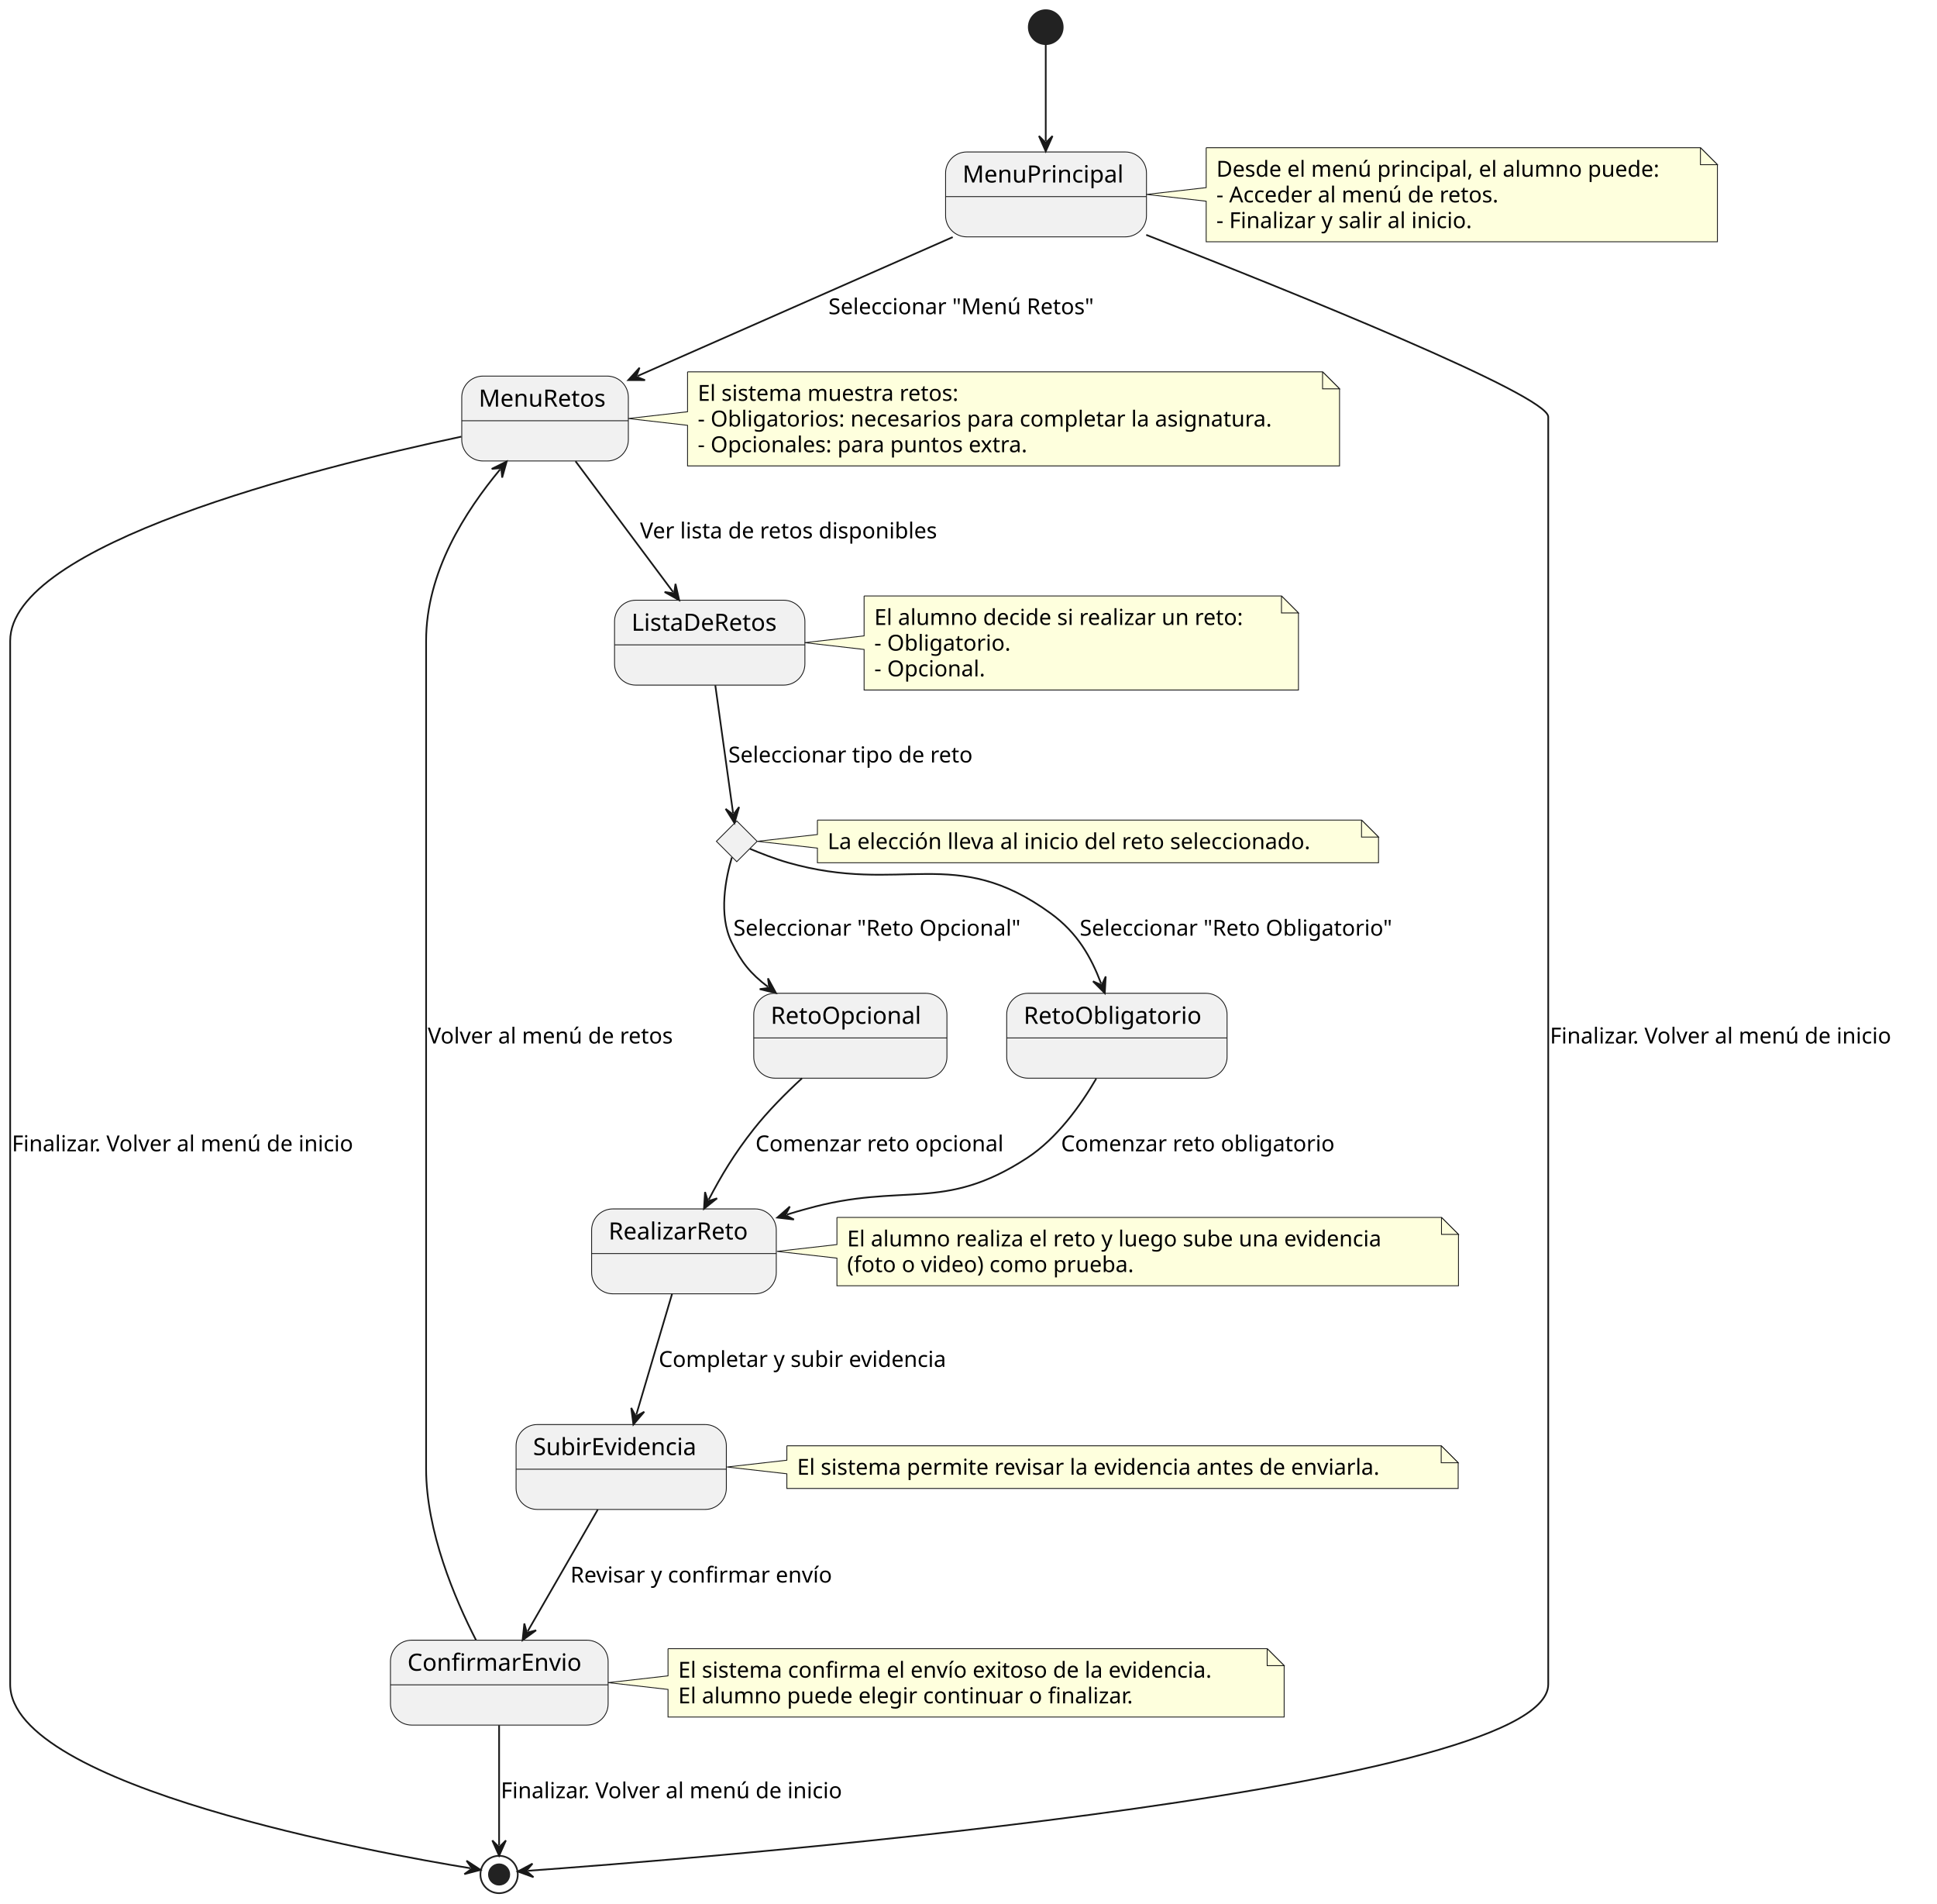
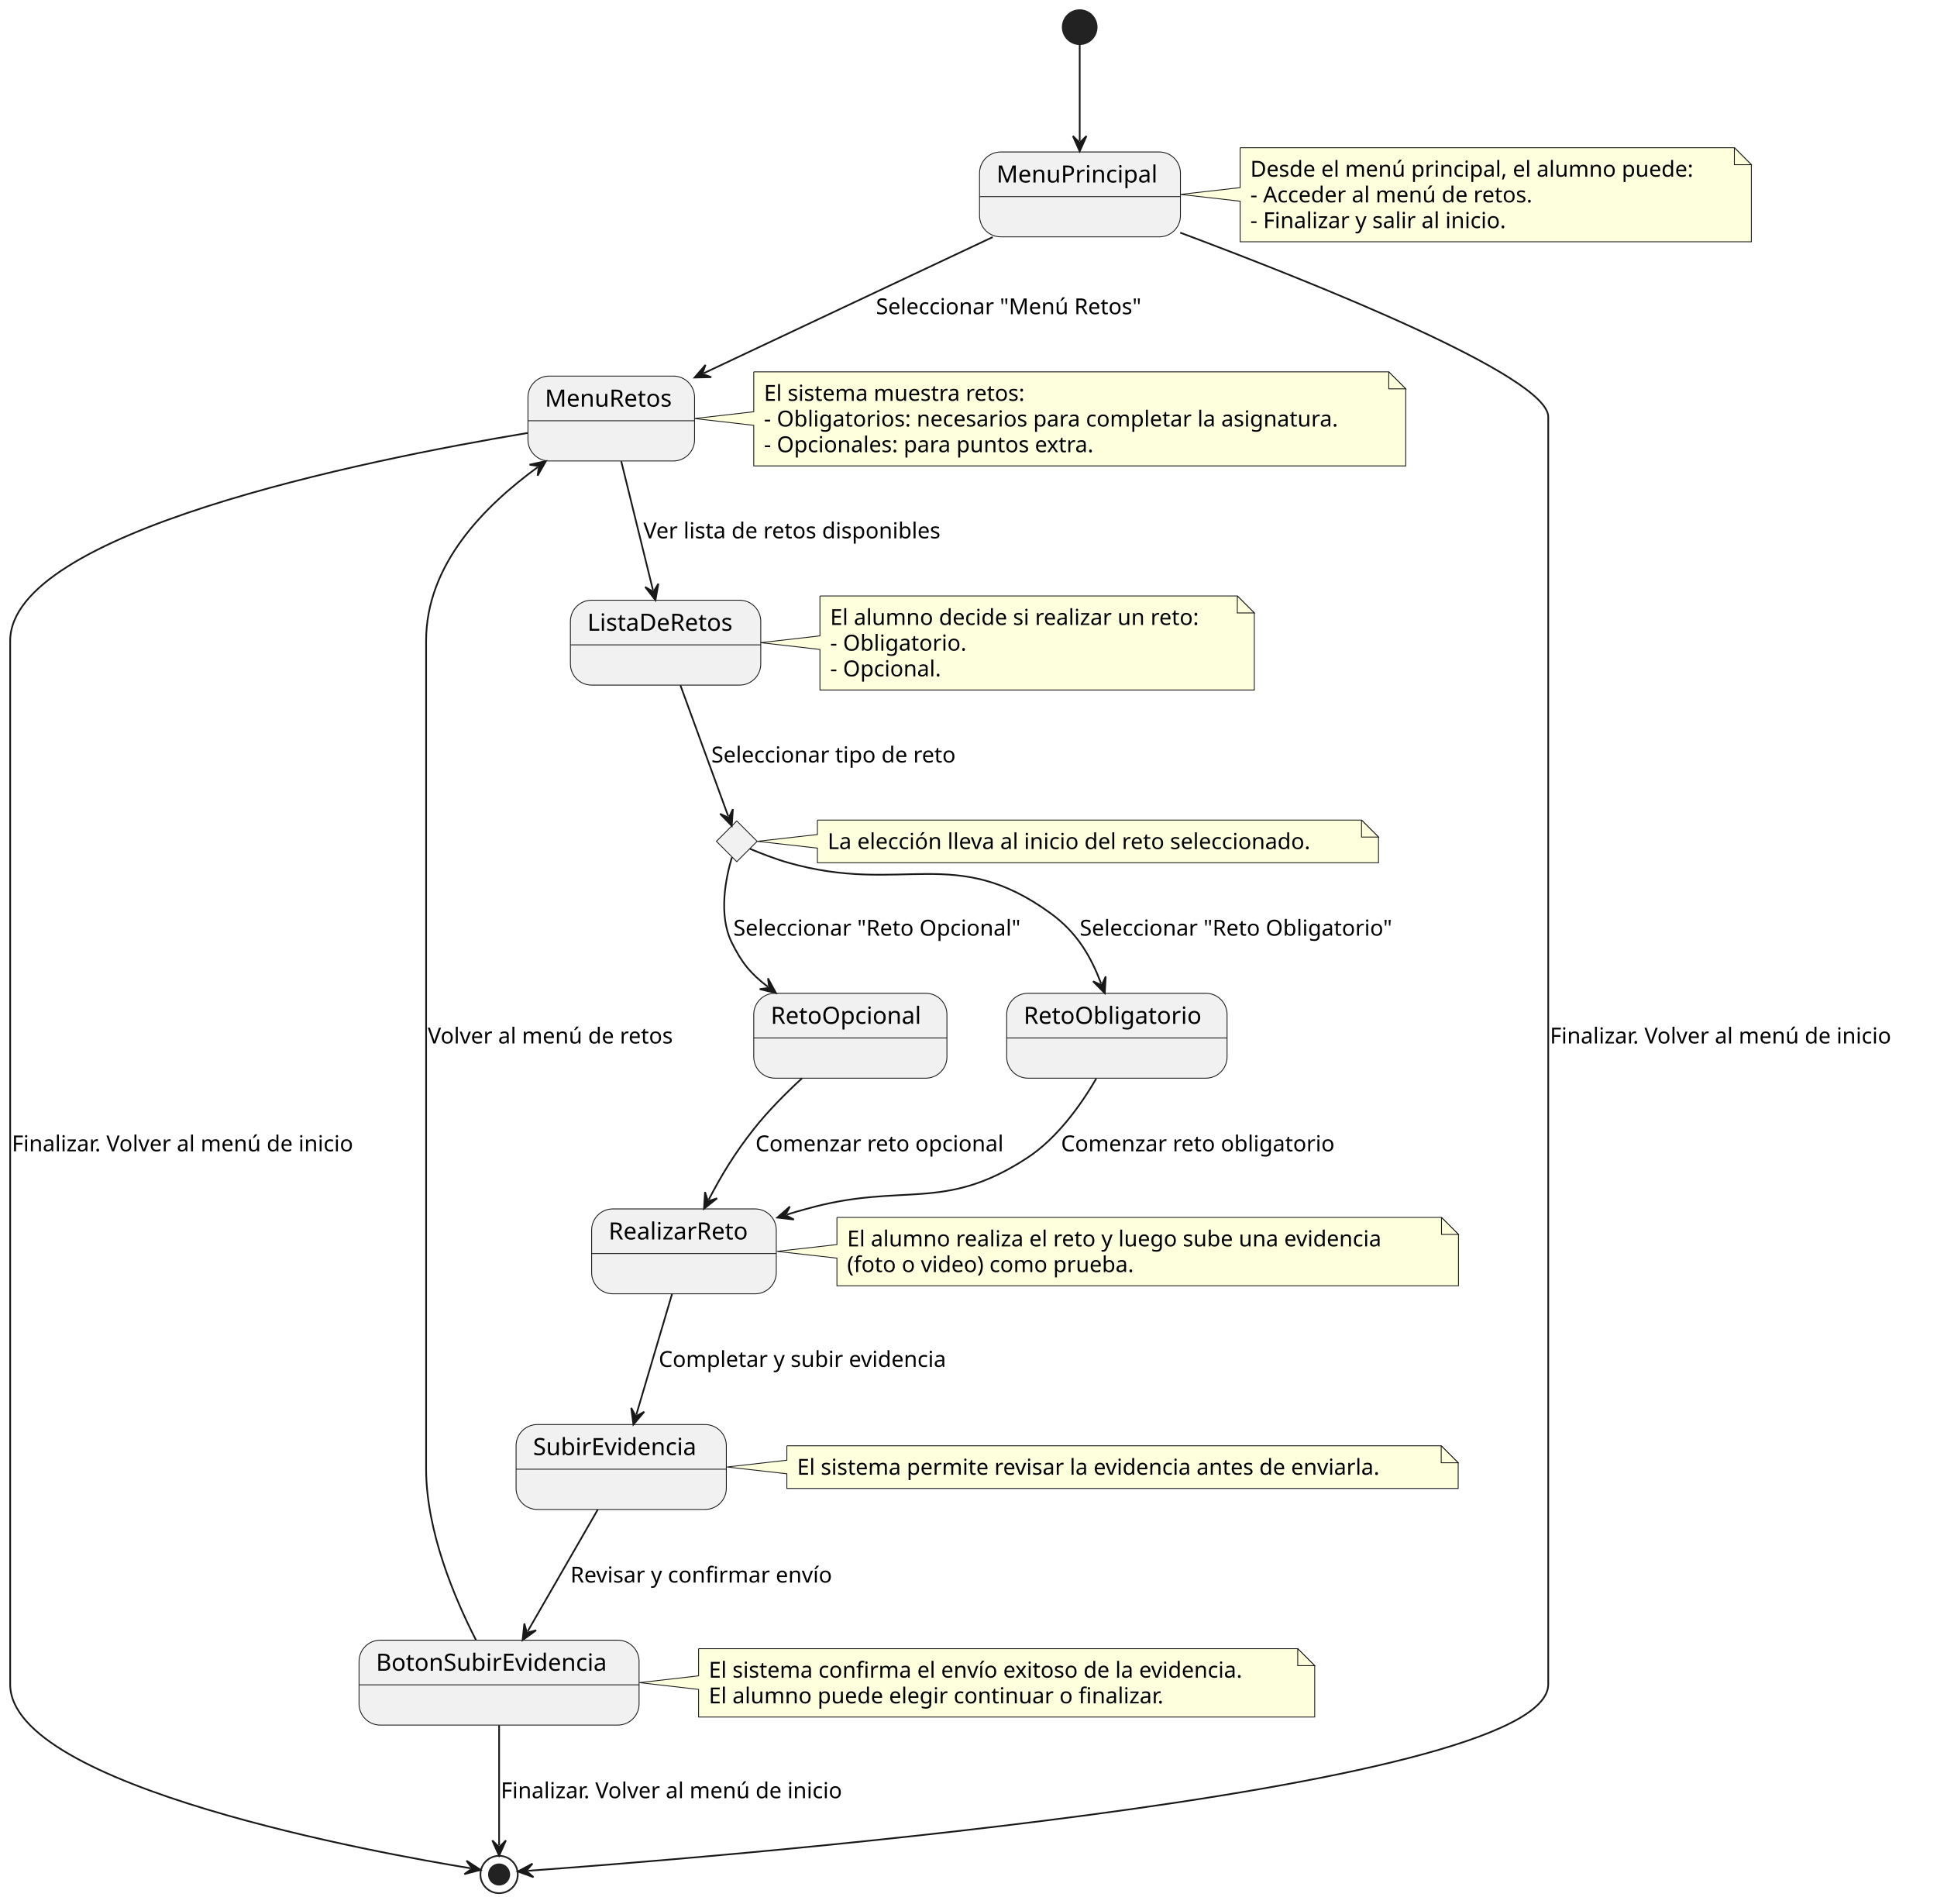
<svg xmlns="http://www.w3.org/2000/svg" contentStyleType="text/css" height="1121px" preserveAspectRatio="none" style="width:1141px;height:1121px;background:#FFFFFF;" version="1.1" viewBox="0 0 1141 1121" width="1141px" zoomAndPan="magnify">
  <defs />
  <g>
    <g id="elem_TipoDeReto">
      <polygon fill="#F1F1F1" points="434,483.5,446,495.5,434,507.5,422,495.5,434,483.5" style="stroke:#181818;stroke-width:0.5;" />
    </g>
-     <ellipse cx="616" cy="16" fill="#222222" rx="10" ry="10" style="stroke:#222222;stroke-width:1;" />
+     <ellipse cx="636" cy="16" fill="#222222" rx="10" ry="10" style="stroke:#222222;stroke-width:1;" />
    <g id="MenuPrincipal">
-       <rect fill="#F1F1F1" height="50" rx="12.5" ry="12.5" style="stroke:#181818;stroke-width:0.5;" width="118.342" x="557" y="89.5" />
-       <line style="stroke:#181818;stroke-width:0.5;" x1="557" x2="675.342" y1="115.797" y2="115.797" />
-       <text fill="#000000" font-family="sans-serif" font-size="14" lengthAdjust="spacing" textLength="98.342" x="567" y="107.495">MenuPrincipal</text>
+       <rect fill="#F1F1F1" height="50" rx="12.5" ry="12.5" style="stroke:#181818;stroke-width:0.5;" width="118.342" x="577" y="89.5" />
+       <line style="stroke:#181818;stroke-width:0.5;" x1="577" x2="695.342" y1="115.797" y2="115.797" />
+       <text fill="#000000" font-family="sans-serif" font-size="14" lengthAdjust="spacing" textLength="98.342" x="587" y="107.495">MenuPrincipal</text>
    </g>
    <g id="MenuRetos">
-       <rect fill="#F1F1F1" height="50" rx="12.5" ry="12.5" style="stroke:#181818;stroke-width:0.5;" width="98.128" x="272" y="221.5" />
-       <line style="stroke:#181818;stroke-width:0.5;" x1="272" x2="370.128" y1="247.797" y2="247.797" />
-       <text fill="#000000" font-family="sans-serif" font-size="14" lengthAdjust="spacing" textLength="78.128" x="282" y="239.495">MenuRetos</text>
+       <rect fill="#F1F1F1" height="50" rx="12.5" ry="12.5" style="stroke:#181818;stroke-width:0.5;" width="98.128" x="311" y="221.5" />
+       <line style="stroke:#181818;stroke-width:0.5;" x1="311" x2="409.128" y1="247.797" y2="247.797" />
+       <text fill="#000000" font-family="sans-serif" font-size="14" lengthAdjust="spacing" textLength="78.128" x="321" y="239.495">MenuRetos</text>
    </g>
    <ellipse cx="294" cy="1104" fill="none" rx="11" ry="11" style="stroke:#222222;stroke-width:1;" />
    <ellipse cx="294" cy="1104" fill="#222222" rx="6" ry="6" style="stroke:#222222;stroke-width:1;" />
    <g id="ListaDeRetos">
-       <rect fill="#F1F1F1" height="50" rx="12.5" ry="12.5" style="stroke:#181818;stroke-width:0.5;" width="112.135" x="362" y="353.5" />
-       <line style="stroke:#181818;stroke-width:0.5;" x1="362" x2="474.135" y1="379.797" y2="379.797" />
-       <text fill="#000000" font-family="sans-serif" font-size="14" lengthAdjust="spacing" textLength="92.135" x="372" y="371.495">ListaDeRetos</text>
+       <rect fill="#F1F1F1" height="50" rx="12.5" ry="12.5" style="stroke:#181818;stroke-width:0.5;" width="112.135" x="336" y="353.5" />
+       <line style="stroke:#181818;stroke-width:0.5;" x1="336" x2="448.135" y1="379.797" y2="379.797" />
+       <text fill="#000000" font-family="sans-serif" font-size="14" lengthAdjust="spacing" textLength="92.135" x="346" y="371.495">ListaDeRetos</text>
    </g>
    <g id="RetoObligatorio">
      <rect fill="#F1F1F1" height="50" rx="12.5" ry="12.5" style="stroke:#181818;stroke-width:0.5;" width="129.812" x="593" y="585" />
      <line style="stroke:#181818;stroke-width:0.5;" x1="593" x2="722.812" y1="611.297" y2="611.297" />
      <text fill="#000000" font-family="sans-serif" font-size="14" lengthAdjust="spacing" textLength="109.812" x="603" y="602.995">RetoObligatorio</text>
    </g>
    <g id="RetoOpcional">
      <rect fill="#F1F1F1" height="50" rx="12.5" ry="12.5" style="stroke:#181818;stroke-width:0.5;" width="113.796" x="444" y="585" />
      <line style="stroke:#181818;stroke-width:0.5;" x1="444" x2="557.796" y1="611.297" y2="611.297" />
      <text fill="#000000" font-family="sans-serif" font-size="14" lengthAdjust="spacing" textLength="93.796" x="454" y="602.995">RetoOpcional</text>
    </g>
    <g id="RealizarReto">
      <rect fill="#F1F1F1" height="50" rx="12.5" ry="12.5" style="stroke:#181818;stroke-width:0.5;" width="108.778" x="348.5" y="712" />
      <line style="stroke:#181818;stroke-width:0.5;" x1="348.5" x2="457.278" y1="738.297" y2="738.297" />
      <text fill="#000000" font-family="sans-serif" font-size="14" lengthAdjust="spacing" textLength="88.778" x="358.5" y="729.995">RealizarReto</text>
    </g>
    <g id="SubirEvidencia">
      <rect fill="#F1F1F1" height="50" rx="12.5" ry="12.5" style="stroke:#181818;stroke-width:0.5;" width="123.852" x="304" y="839" />
      <line style="stroke:#181818;stroke-width:0.5;" x1="304" x2="427.852" y1="865.297" y2="865.297" />
      <text fill="#000000" font-family="sans-serif" font-size="14" lengthAdjust="spacing" textLength="103.852" x="314" y="856.995">SubirEvidencia</text>
    </g>
-     <g id="ConfirmarEnvio">
-       <rect fill="#F1F1F1" height="50" rx="12.5" ry="12.5" style="stroke:#181818;stroke-width:0.5;" width="128.22" x="230" y="966" />
-       <line style="stroke:#181818;stroke-width:0.5;" x1="230" x2="358.22" y1="992.297" y2="992.297" />
-       <text fill="#000000" font-family="sans-serif" font-size="14" lengthAdjust="spacing" textLength="108.22" x="240" y="983.995">ConfirmarEnvio</text>
+     <g id="BotonSubirEvidencia">
+       <rect fill="#F1F1F1" height="50" rx="12.5" ry="12.5" style="stroke:#181818;stroke-width:0.5;" width="164.949" x="211.5" y="966" />
+       <line style="stroke:#181818;stroke-width:0.5;" x1="211.5" x2="376.449" y1="992.297" y2="992.297" />
+       <text fill="#000000" font-family="sans-serif" font-size="14" lengthAdjust="spacing" textLength="144.949" x="221.5" y="983.995">BotonSubirEvidencia</text>
    </g>
    <g id="elem_GMN2">
-       <path d="M710.5,87 L710.5,110.5 L675.34,114.5 L710.5,118.5 L710.5,142.398 A0,0 0 0 0 710.5,142.398 L1011.648,142.398 A0,0 0 0 0 1011.648,142.398 L1011.648,97 L1001.648,87 L710.5,87 A0,0 0 0 0 710.5,87 " fill="#FEFFDD" style="stroke:#181818;stroke-width:0.5;" />
-       <path d="M1001.648,87 L1001.648,97 L1011.648,97 L1001.648,87 " fill="#FEFFDD" style="stroke:#181818;stroke-width:0.5;" />
-       <text fill="#000000" font-family="sans-serif" font-size="13" lengthAdjust="spacing" textLength="280.147" x="716.5" y="104.067">Desde el menú principal, el alumno puede:</text>
-       <text fill="#000000" font-family="sans-serif" font-size="13" lengthAdjust="spacing" textLength="180.4" x="716.5" y="119.2">- Acceder al menú de retos.</text>
-       <text fill="#000000" font-family="sans-serif" font-size="13" lengthAdjust="spacing" textLength="164.893" x="716.5" y="134.333">- Finalizar y salir al inicio.</text>
+       <path d="M730.5,87 L730.5,110.5 L695.34,114.5 L730.5,118.5 L730.5,142.398 A0,0 0 0 0 730.5,142.398 L1031.648,142.398 A0,0 0 0 0 1031.648,142.398 L1031.648,97 L1021.648,87 L730.5,87 A0,0 0 0 0 730.5,87 " fill="#FEFFDD" style="stroke:#181818;stroke-width:0.5;" />
+       <path d="M1021.648,87 L1021.648,97 L1031.648,97 L1021.648,87 " fill="#FEFFDD" style="stroke:#181818;stroke-width:0.5;" />
+       <text fill="#000000" font-family="sans-serif" font-size="13" lengthAdjust="spacing" textLength="280.147" x="736.5" y="104.067">Desde el menú principal, el alumno puede:</text>
+       <text fill="#000000" font-family="sans-serif" font-size="13" lengthAdjust="spacing" textLength="180.4" x="736.5" y="119.2">- Acceder al menú de retos.</text>
+       <text fill="#000000" font-family="sans-serif" font-size="13" lengthAdjust="spacing" textLength="164.893" x="736.5" y="134.333">- Finalizar y salir al inicio.</text>
    </g>
    <g id="elem_GMN5">
-       <path d="M405,219 L405,242.5 L370.05,246.5 L405,250.5 L405,274.398 A0,0 0 0 0 405,274.398 L789.061,274.398 A0,0 0 0 0 789.061,274.398 L789.061,229 L779.061,219 L405,219 A0,0 0 0 0 405,219 " fill="#FEFFDD" style="stroke:#181818;stroke-width:0.5;" />
-       <path d="M779.061,219 L779.061,229 L789.061,229 L779.061,219 " fill="#FEFFDD" style="stroke:#181818;stroke-width:0.5;" />
-       <text fill="#000000" font-family="sans-serif" font-size="13" lengthAdjust="spacing" textLength="166.734" x="411" y="236.067">El sistema muestra retos:</text>
-       <text fill="#000000" font-family="sans-serif" font-size="13" lengthAdjust="spacing" textLength="363.06" x="411" y="251.2">- Obligatorios: necesarios para completar la asignatura.</text>
-       <text fill="#000000" font-family="sans-serif" font-size="13" lengthAdjust="spacing" textLength="209.701" x="411" y="266.332">- Opcionales: para puntos extra.</text>
+       <path d="M444,219 L444,242.5 L409.05,246.5 L444,250.5 L444,274.398 A0,0 0 0 0 444,274.398 L828.061,274.398 A0,0 0 0 0 828.061,274.398 L828.061,229 L818.061,219 L444,219 A0,0 0 0 0 444,219 " fill="#FEFFDD" style="stroke:#181818;stroke-width:0.5;" />
+       <path d="M818.061,219 L818.061,229 L828.061,229 L818.061,219 " fill="#FEFFDD" style="stroke:#181818;stroke-width:0.5;" />
+       <text fill="#000000" font-family="sans-serif" font-size="13" lengthAdjust="spacing" textLength="166.734" x="450" y="236.067">El sistema muestra retos:</text>
+       <text fill="#000000" font-family="sans-serif" font-size="13" lengthAdjust="spacing" textLength="363.06" x="450" y="251.2">- Obligatorios: necesarios para completar la asignatura.</text>
+       <text fill="#000000" font-family="sans-serif" font-size="13" lengthAdjust="spacing" textLength="209.701" x="450" y="266.332">- Opcionales: para puntos extra.</text>
    </g>
    <g id="elem_GMN8">
-       <path d="M509,351 L509,374.5 L474.03,378.5 L509,382.5 L509,406.398 A0,0 0 0 0 509,406.398 L764.857,406.398 A0,0 0 0 0 764.857,406.398 L764.857,361 L754.857,351 L509,351 A0,0 0 0 0 509,351 " fill="#FEFFDD" style="stroke:#181818;stroke-width:0.5;" />
-       <path d="M754.857,351 L754.857,361 L764.857,361 L754.857,351 " fill="#FEFFDD" style="stroke:#181818;stroke-width:0.5;" />
-       <text fill="#000000" font-family="sans-serif" font-size="13" lengthAdjust="spacing" textLength="234.857" x="515" y="368.067">El alumno decide si realizar un reto:</text>
-       <text fill="#000000" font-family="sans-serif" font-size="13" lengthAdjust="spacing" textLength="84.843" x="515" y="383.2">- Obligatorio.</text>
-       <text fill="#000000" font-family="sans-serif" font-size="13" lengthAdjust="spacing" textLength="69.97" x="515" y="398.332">- Opcional.</text>
+       <path d="M483,351 L483,374.5 L448.03,378.5 L483,382.5 L483,406.398 A0,0 0 0 0 483,406.398 L738.857,406.398 A0,0 0 0 0 738.857,406.398 L738.857,361 L728.857,351 L483,351 A0,0 0 0 0 483,351 " fill="#FEFFDD" style="stroke:#181818;stroke-width:0.5;" />
+       <path d="M728.857,351 L728.857,361 L738.857,361 L728.857,351 " fill="#FEFFDD" style="stroke:#181818;stroke-width:0.5;" />
+       <text fill="#000000" font-family="sans-serif" font-size="13" lengthAdjust="spacing" textLength="234.857" x="489" y="368.067">El alumno decide si realizar un reto:</text>
+       <text fill="#000000" font-family="sans-serif" font-size="13" lengthAdjust="spacing" textLength="84.843" x="489" y="383.2">- Obligatorio.</text>
+       <text fill="#000000" font-family="sans-serif" font-size="13" lengthAdjust="spacing" textLength="69.97" x="489" y="398.332">- Opcional.</text>
    </g>
    <g id="elem_GMN11">
      <path d="M481.5,483 L481.5,491.5 L446.06,495.5 L481.5,499.5 L481.5,508.133 A0,0 0 0 0 481.5,508.133 L812.018,508.133 A0,0 0 0 0 812.018,508.133 L812.018,493 L802.018,483 L481.5,483 A0,0 0 0 0 481.5,483 " fill="#FEFFDD" style="stroke:#181818;stroke-width:0.5;" />
      <path d="M802.018,483 L802.018,493 L812.018,493 L802.018,483 " fill="#FEFFDD" style="stroke:#181818;stroke-width:0.5;" />
      <text fill="#000000" font-family="sans-serif" font-size="13" lengthAdjust="spacing" textLength="309.518" x="487.5" y="500.067">La elección lleva al inicio del reto seleccionado.</text>
    </g>
    <g id="elem_GMN14">
      <path d="M493,717 L493,733 L457.65,737 L493,741 L493,757.266 A0,0 0 0 0 493,757.266 L859.122,757.266 A0,0 0 0 0 859.122,757.266 L859.122,727 L849.122,717 L493,717 A0,0 0 0 0 493,717 " fill="#FEFFDD" style="stroke:#181818;stroke-width:0.5;" />
      <path d="M849.122,717 L849.122,727 L859.122,727 L849.122,717 " fill="#FEFFDD" style="stroke:#181818;stroke-width:0.5;" />
      <text fill="#000000" font-family="sans-serif" font-size="13" lengthAdjust="spacing" textLength="340.99" x="499" y="734.067">El alumno realiza el reto y luego sube una evidencia</text>
      <text fill="#000000" font-family="sans-serif" font-size="13" lengthAdjust="spacing" textLength="181.619" x="499" y="749.2">(foto o video) como prueba.</text>
    </g>
    <g id="elem_GMN17">
      <path d="M463.5,851.5 L463.5,860 L428.23,864 L463.5,868 L463.5,876.633 A0,0 0 0 0 463.5,876.633 L858.948,876.633 A0,0 0 0 0 858.948,876.633 L858.948,861.5 L848.948,851.5 L463.5,851.5 A0,0 0 0 0 463.5,851.5 " fill="#FEFFDD" style="stroke:#181818;stroke-width:0.5;" />
      <path d="M848.948,851.5 L848.948,861.5 L858.948,861.5 L848.948,851.5 " fill="#FEFFDD" style="stroke:#181818;stroke-width:0.5;" />
      <text fill="#000000" font-family="sans-serif" font-size="13" lengthAdjust="spacing" textLength="374.448" x="469.5" y="868.567">El sistema permite revisar la evidencia antes de enviarla.</text>
    </g>
    <g id="elem_GMN20">
-       <path d="M393.5,971 L393.5,987 L358.21,991 L393.5,995 L393.5,1011.266 A0,0 0 0 0 393.5,1011.266 L756.436,1011.266 A0,0 0 0 0 756.436,1011.266 L756.436,981 L746.436,971 L393.5,971 A0,0 0 0 0 393.5,971 " fill="#FEFFDD" style="stroke:#181818;stroke-width:0.5;" />
-       <path d="M746.436,971 L746.436,981 L756.436,981 L746.436,971 " fill="#FEFFDD" style="stroke:#181818;stroke-width:0.5;" />
-       <text fill="#000000" font-family="sans-serif" font-size="13" lengthAdjust="spacing" textLength="341.935" x="399.5" y="988.067">El sistema confirma el envío exitoso de la evidencia.</text>
-       <text fill="#000000" font-family="sans-serif" font-size="13" lengthAdjust="spacing" textLength="288.526" x="399.5" y="1003.2">El alumno puede elegir continuar o finalizar.</text>
+       <path d="M411.5,971 L411.5,987 L376.63,991 L411.5,995 L411.5,1011.266 A0,0 0 0 0 411.5,1011.266 L774.436,1011.266 A0,0 0 0 0 774.436,1011.266 L774.436,981 L764.436,971 L411.5,971 A0,0 0 0 0 411.5,971 " fill="#FEFFDD" style="stroke:#181818;stroke-width:0.5;" />
+       <path d="M764.436,971 L764.436,981 L774.436,981 L764.436,971 " fill="#FEFFDD" style="stroke:#181818;stroke-width:0.5;" />
+       <text fill="#000000" font-family="sans-serif" font-size="13" lengthAdjust="spacing" textLength="341.935" x="417.5" y="988.067">El sistema confirma el envío exitoso de la evidencia.</text>
+       <text fill="#000000" font-family="sans-serif" font-size="13" lengthAdjust="spacing" textLength="288.526" x="417.5" y="1003.2">El alumno puede elegir continuar o finalizar.</text>
    </g>
    <g id="link_*start*_MenuPrincipal">
-       <path d="M616,26.25 C616,40.59 616,62.66 616,83.1 " fill="none" id="*start*-to-MenuPrincipal" style="stroke:#181818;stroke-width:1;" />
-       <polygon fill="#181818" points="616,89.1,620,80.1,616,84.1,612,80.1,616,89.1" style="stroke:#181818;stroke-width:1;" />
+       <path d="M636,26.25 C636,40.59 636,62.66 636,83.1 " fill="none" id="*start*-to-MenuPrincipal" style="stroke:#181818;stroke-width:1;" />
+       <polygon fill="#181818" points="636,89.1,640,80.1,636,84.1,632,80.1,636,89.1" style="stroke:#181818;stroke-width:1;" />
    </g>
    <g id="link_MenuPrincipal_MenuRetos">
-       <path d="M561.2,139.65 C506.38,163.81 428.32,198.2 375.6,221.44 " fill="none" id="MenuPrincipal-to-MenuRetos" style="stroke:#181818;stroke-width:1;" />
-       <polygon fill="#181818" points="370.11,223.86,379.959,223.89,374.685,221.843,376.732,216.57,370.11,223.86" style="stroke:#181818;stroke-width:1;" />
-       <text fill="#000000" font-family="sans-serif" font-size="13" lengthAdjust="spacing" textLength="168.042" x="488" y="185.067">Seleccionar "Menú Retos"</text>
+       <path d="M584.73,139.65 C534.54,163.29 464.018,196.503 414.568,219.803 " fill="none" id="MenuPrincipal-to-MenuRetos" style="stroke:#181818;stroke-width:1;" />
+       <polygon fill="#181818" points="409.14,222.36,418.986,222.142,413.663,220.229,415.577,214.905,409.14,222.36" style="stroke:#181818;stroke-width:1;" />
+       <text fill="#000000" font-family="sans-serif" font-size="13" lengthAdjust="spacing" textLength="168.042" x="516" y="185.067">Seleccionar "Menú Retos"</text>
    </g>
    <g id="link_MenuPrincipal_*end*">
-       <path d="M675.19,138.33 C761.57,172.08 912,232.7 912,245.5 C912,245.5 912,245.5 912,992 C912,1056.25 393.885,1095.872 310.975,1101.802 " fill="none" id="MenuPrincipal-to-*end*" style="stroke:#181818;stroke-width:1;" />
+       <path d="M695.21,137.02 C776.31,167.38 912,221.73 912,245.5 C912,245.5 912,245.5 912,992 C912,1056.25 393.885,1095.872 310.975,1101.802 " fill="none" id="MenuPrincipal-to-*end*" style="stroke:#181818;stroke-width:1;" />
      <polygon fill="#181818" points="304.99,1102.23,314.252,1105.578,309.977,1101.873,313.682,1097.598,304.99,1102.23" style="stroke:#181818;stroke-width:1;" />
      <text fill="#000000" font-family="sans-serif" font-size="13" lengthAdjust="spacing" textLength="220.086" x="913" y="614.567">Finalizar. Volver al menú de inicio</text>
    </g>
    <g id="link_MenuRetos_ListaDeRetos">
-       <path d="M339.02,271.65 C356.44,295 379.101,325.372 396.491,348.672 " fill="none" id="MenuRetos-to-ListaDeRetos" style="stroke:#181818;stroke-width:1;" />
-       <polygon fill="#181818" points="400.08,353.48,397.902,343.875,397.089,349.473,391.491,348.66,400.08,353.48" style="stroke:#181818;stroke-width:1;" />
-       <text fill="#000000" font-family="sans-serif" font-size="13" lengthAdjust="spacing" textLength="188.57" x="377" y="317.067">Ver lista de retos disponibles</text>
+       <path d="M365.94,271.65 C371.69,295 378.915,324.354 384.655,347.654 " fill="none" id="MenuRetos-to-ListaDeRetos" style="stroke:#181818;stroke-width:1;" />
+       <polygon fill="#181818" points="386.09,353.48,387.821,343.784,384.894,348.625,380.053,345.698,386.09,353.48" style="stroke:#181818;stroke-width:1;" />
+       <text fill="#000000" font-family="sans-serif" font-size="13" lengthAdjust="spacing" textLength="188.57" x="379" y="317.067">Ver lista de retos disponibles</text>
    </g>
    <g id="link_MenuRetos_*end*">
-       <path d="M271.78,257.16 C183.19,275.98 6,320.7 6,377.5 C6,377.5 6,377.5 6,992 C6,1052.55 224.538,1091.734 277.138,1100.314 " fill="none" id="MenuRetos-to-*end*" style="stroke:#181818;stroke-width:1;" />
+       <path d="M310.78,255 C213.51,271.22 6,313.34 6,377.5 C6,377.5 6,377.5 6,992 C6,1052.55 224.538,1091.734 277.138,1100.314 " fill="none" id="MenuRetos-to-*end*" style="stroke:#181818;stroke-width:1;" />
      <polygon fill="#181818" points="283.06,1101.28,274.821,1095.883,278.125,1100.475,273.533,1103.779,283.06,1101.28" style="stroke:#181818;stroke-width:1;" />
      <text fill="#000000" font-family="sans-serif" font-size="13" lengthAdjust="spacing" textLength="220.086" x="7" y="678.067">Finalizar. Volver al menú de inicio</text>
    </g>
    <g id="link_ListaDeRetos_TipoDeReto">
-       <path d="M421.35,403.61 C424.85,428.77 429.341,461.038 431.821,478.817 " fill="none" id="ListaDeRetos-to-TipoDeReto" style="stroke:#181818;stroke-width:1;" />
-       <polygon fill="#181818" points="432.65,484.76,435.368,475.294,431.959,479.808,427.445,476.399,432.65,484.76" style="stroke:#181818;stroke-width:1;" />
-       <text fill="#000000" font-family="sans-serif" font-size="13" lengthAdjust="spacing" textLength="155.226" x="429" y="449.067">Seleccionar tipo de reto</text>
+       <path d="M400.8,403.61 C410.28,429.56 422.773,463.754 428.973,480.744 " fill="none" id="ListaDeRetos-to-TipoDeReto" style="stroke:#181818;stroke-width:1;" />
+       <polygon fill="#181818" points="431.03,486.38,431.702,476.554,429.316,481.683,424.187,479.297,431.03,486.38" style="stroke:#181818;stroke-width:1;" />
+       <text fill="#000000" font-family="sans-serif" font-size="13" lengthAdjust="spacing" textLength="155.226" x="419" y="449.067">Seleccionar tipo de reto</text>
    </g>
    <g id="link_TipoDeReto_RetoObligatorio">
      <path d="M441.77,499.91 C447.75,502.43 456.28,505.79 464,508 C531.46,527.3 562.3,496.67 619,538 C634.68,549.43 642.659,563.561 648.649,579.331 " fill="none" id="TipoDeReto-to-RetoObligatorio" style="stroke:#181818;stroke-width:1;" />
      <polygon fill="#181818" points="650.78,584.94,651.324,575.106,649.005,580.266,643.845,577.947,650.78,584.94" style="stroke:#181818;stroke-width:1;" />
      <text fill="#000000" font-family="sans-serif" font-size="13" lengthAdjust="spacing" textLength="197.463" x="636" y="551.067">Seleccionar "Reto Obligatorio"</text>
    </g>
    <g id="link_TipoDeReto_RetoOpcional">
      <path d="M431.11,504.96 C427.58,516.82 423.01,538.75 431,555 C436.82,566.85 441.871,573.176 452.331,581.206 " fill="none" id="TipoDeReto-to-RetoOpcional" style="stroke:#181818;stroke-width:1;" />
      <polygon fill="#181818" points="457.09,584.86,452.387,576.207,453.124,581.815,447.515,582.552,457.09,584.86" style="stroke:#181818;stroke-width:1;" />
      <text fill="#000000" font-family="sans-serif" font-size="13" lengthAdjust="spacing" textLength="182.59" x="432" y="551.067">Seleccionar "Reto Opcional"</text>
    </g>
    <g id="link_RetoObligatorio_RealizarReto">
      <path d="M645.73,635.3 C636.59,650.96 622.65,670.48 605,682 C555.34,714.41 532.08,695.94 475,712 C469.42,713.57 469.357,713.52 463.597,715.32 " fill="none" id="RetoObligatorio-to-RealizarReto" style="stroke:#181818;stroke-width:1;" />
      <polygon fill="#181818" points="457.87,717.11,467.653,718.243,462.642,715.619,465.267,710.608,457.87,717.11" style="stroke:#181818;stroke-width:1;" />
      <text fill="#000000" font-family="sans-serif" font-size="13" lengthAdjust="spacing" textLength="170.333" x="625" y="678.067">Comenzar reto obligatorio</text>
    </g>
    <g id="link_RetoOpcional_RealizarReto">
      <path d="M472.41,635.06 C462.78,643.93 452.36,654.41 444,665 C432.54,679.53 424.915,692.29 417.465,706.57 " fill="none" id="RetoOpcional-to-RealizarReto" style="stroke:#181818;stroke-width:1;" />
      <polygon fill="#181818" points="414.69,711.89,422.399,705.761,417.003,707.457,415.307,702.061,414.69,711.89" style="stroke:#181818;stroke-width:1;" />
      <text fill="#000000" font-family="sans-serif" font-size="13" lengthAdjust="spacing" textLength="155.46" x="445" y="678.067">Comenzar reto opcional</text>
    </g>
    <g id="link_RealizarReto_SubirEvidencia">
      <path d="M395.87,762.1 C389.31,784.24 381.364,811.107 374.814,833.217 " fill="none" id="RealizarReto-to-SubirEvidencia" style="stroke:#181818;stroke-width:1;" />
      <polygon fill="#181818" points="373.11,838.97,379.502,831.477,374.53,834.176,371.831,829.205,373.11,838.97" style="stroke:#181818;stroke-width:1;" />
      <text fill="#000000" font-family="sans-serif" font-size="13" lengthAdjust="spacing" textLength="182.793" x="388" y="805.067">Completar y subir evidencia</text>
    </g>
-     <g id="link_SubirEvidencia_ConfirmarEnvio">
-       <path d="M352.12,889.1 C339.37,911.24 323.576,938.661 310.836,960.771 " fill="none" id="SubirEvidencia-to-ConfirmarEnvio" style="stroke:#181818;stroke-width:1;" />
+     <g id="link_SubirEvidencia_BotonSubirEvidencia">
+       <path d="M352.12,889.1 C339.37,911.24 323.576,938.661 310.836,960.771 " fill="none" id="SubirEvidencia-to-BotonSubirEvidencia" style="stroke:#181818;stroke-width:1;" />
      <polygon fill="#181818" points="307.84,965.97,315.799,960.169,310.336,961.638,308.868,956.175,307.84,965.97" style="stroke:#181818;stroke-width:1;" />
      <text fill="#000000" font-family="sans-serif" font-size="13" lengthAdjust="spacing" textLength="166.855" x="336" y="932.067">Revisar y confirmar envío</text>
    </g>
-     <g id="link_ConfirmarEnvio_MenuRetos">
-       <path d="M280.39,965.94 C267.8,941.37 251,901.72 251,865 C251,377.5 251,377.5 251,377.5 C251,336.74 274.17,301.088 294.64,276.408 " fill="none" id="ConfirmarEnvio-to-MenuRetos" style="stroke:#181818;stroke-width:1;" />
-       <polygon fill="#181818" points="298.47,271.79,289.646,276.164,295.278,275.639,295.803,281.271,298.47,271.79" style="stroke:#181818;stroke-width:1;" />
+     <g id="link_BotonSubirEvidencia_MenuRetos">
+       <path d="M280.39,965.94 C267.8,941.37 251,901.72 251,865 C251,377.5 251,377.5 251,377.5 C251,332.29 285.349,298.104 316.728,275.134 " fill="none" id="BotonSubirEvidencia-to-MenuRetos" style="stroke:#181818;stroke-width:1;" />
+       <polygon fill="#181818" points="321.57,271.59,311.945,273.678,317.535,274.543,316.67,280.134,321.57,271.59" style="stroke:#181818;stroke-width:1;" />
      <text fill="#000000" font-family="sans-serif" font-size="13" lengthAdjust="spacing" textLength="156.159" x="252" y="614.567">Volver al menú de retos</text>
    </g>
-     <g id="link_ConfirmarEnvio_*end*">
-       <path d="M294,1016.09 C294,1040.06 294,1069.7 294,1086.94 " fill="none" id="ConfirmarEnvio-to-*end*" style="stroke:#181818;stroke-width:1;" />
+     <g id="link_BotonSubirEvidencia_*end*">
+       <path d="M294,1016.09 C294,1040.06 294,1069.7 294,1086.94 " fill="none" id="BotonSubirEvidencia-to-*end*" style="stroke:#181818;stroke-width:1;" />
      <polygon fill="#181818" points="294,1092.94,298,1083.94,294,1087.94,290,1083.94,294,1092.94" style="stroke:#181818;stroke-width:1;" />
      <text fill="#000000" font-family="sans-serif" font-size="13" lengthAdjust="spacing" textLength="220.086" x="295" y="1059.067">Finalizar. Volver al menú de inicio</text>
    </g>
  </g>
</svg>
